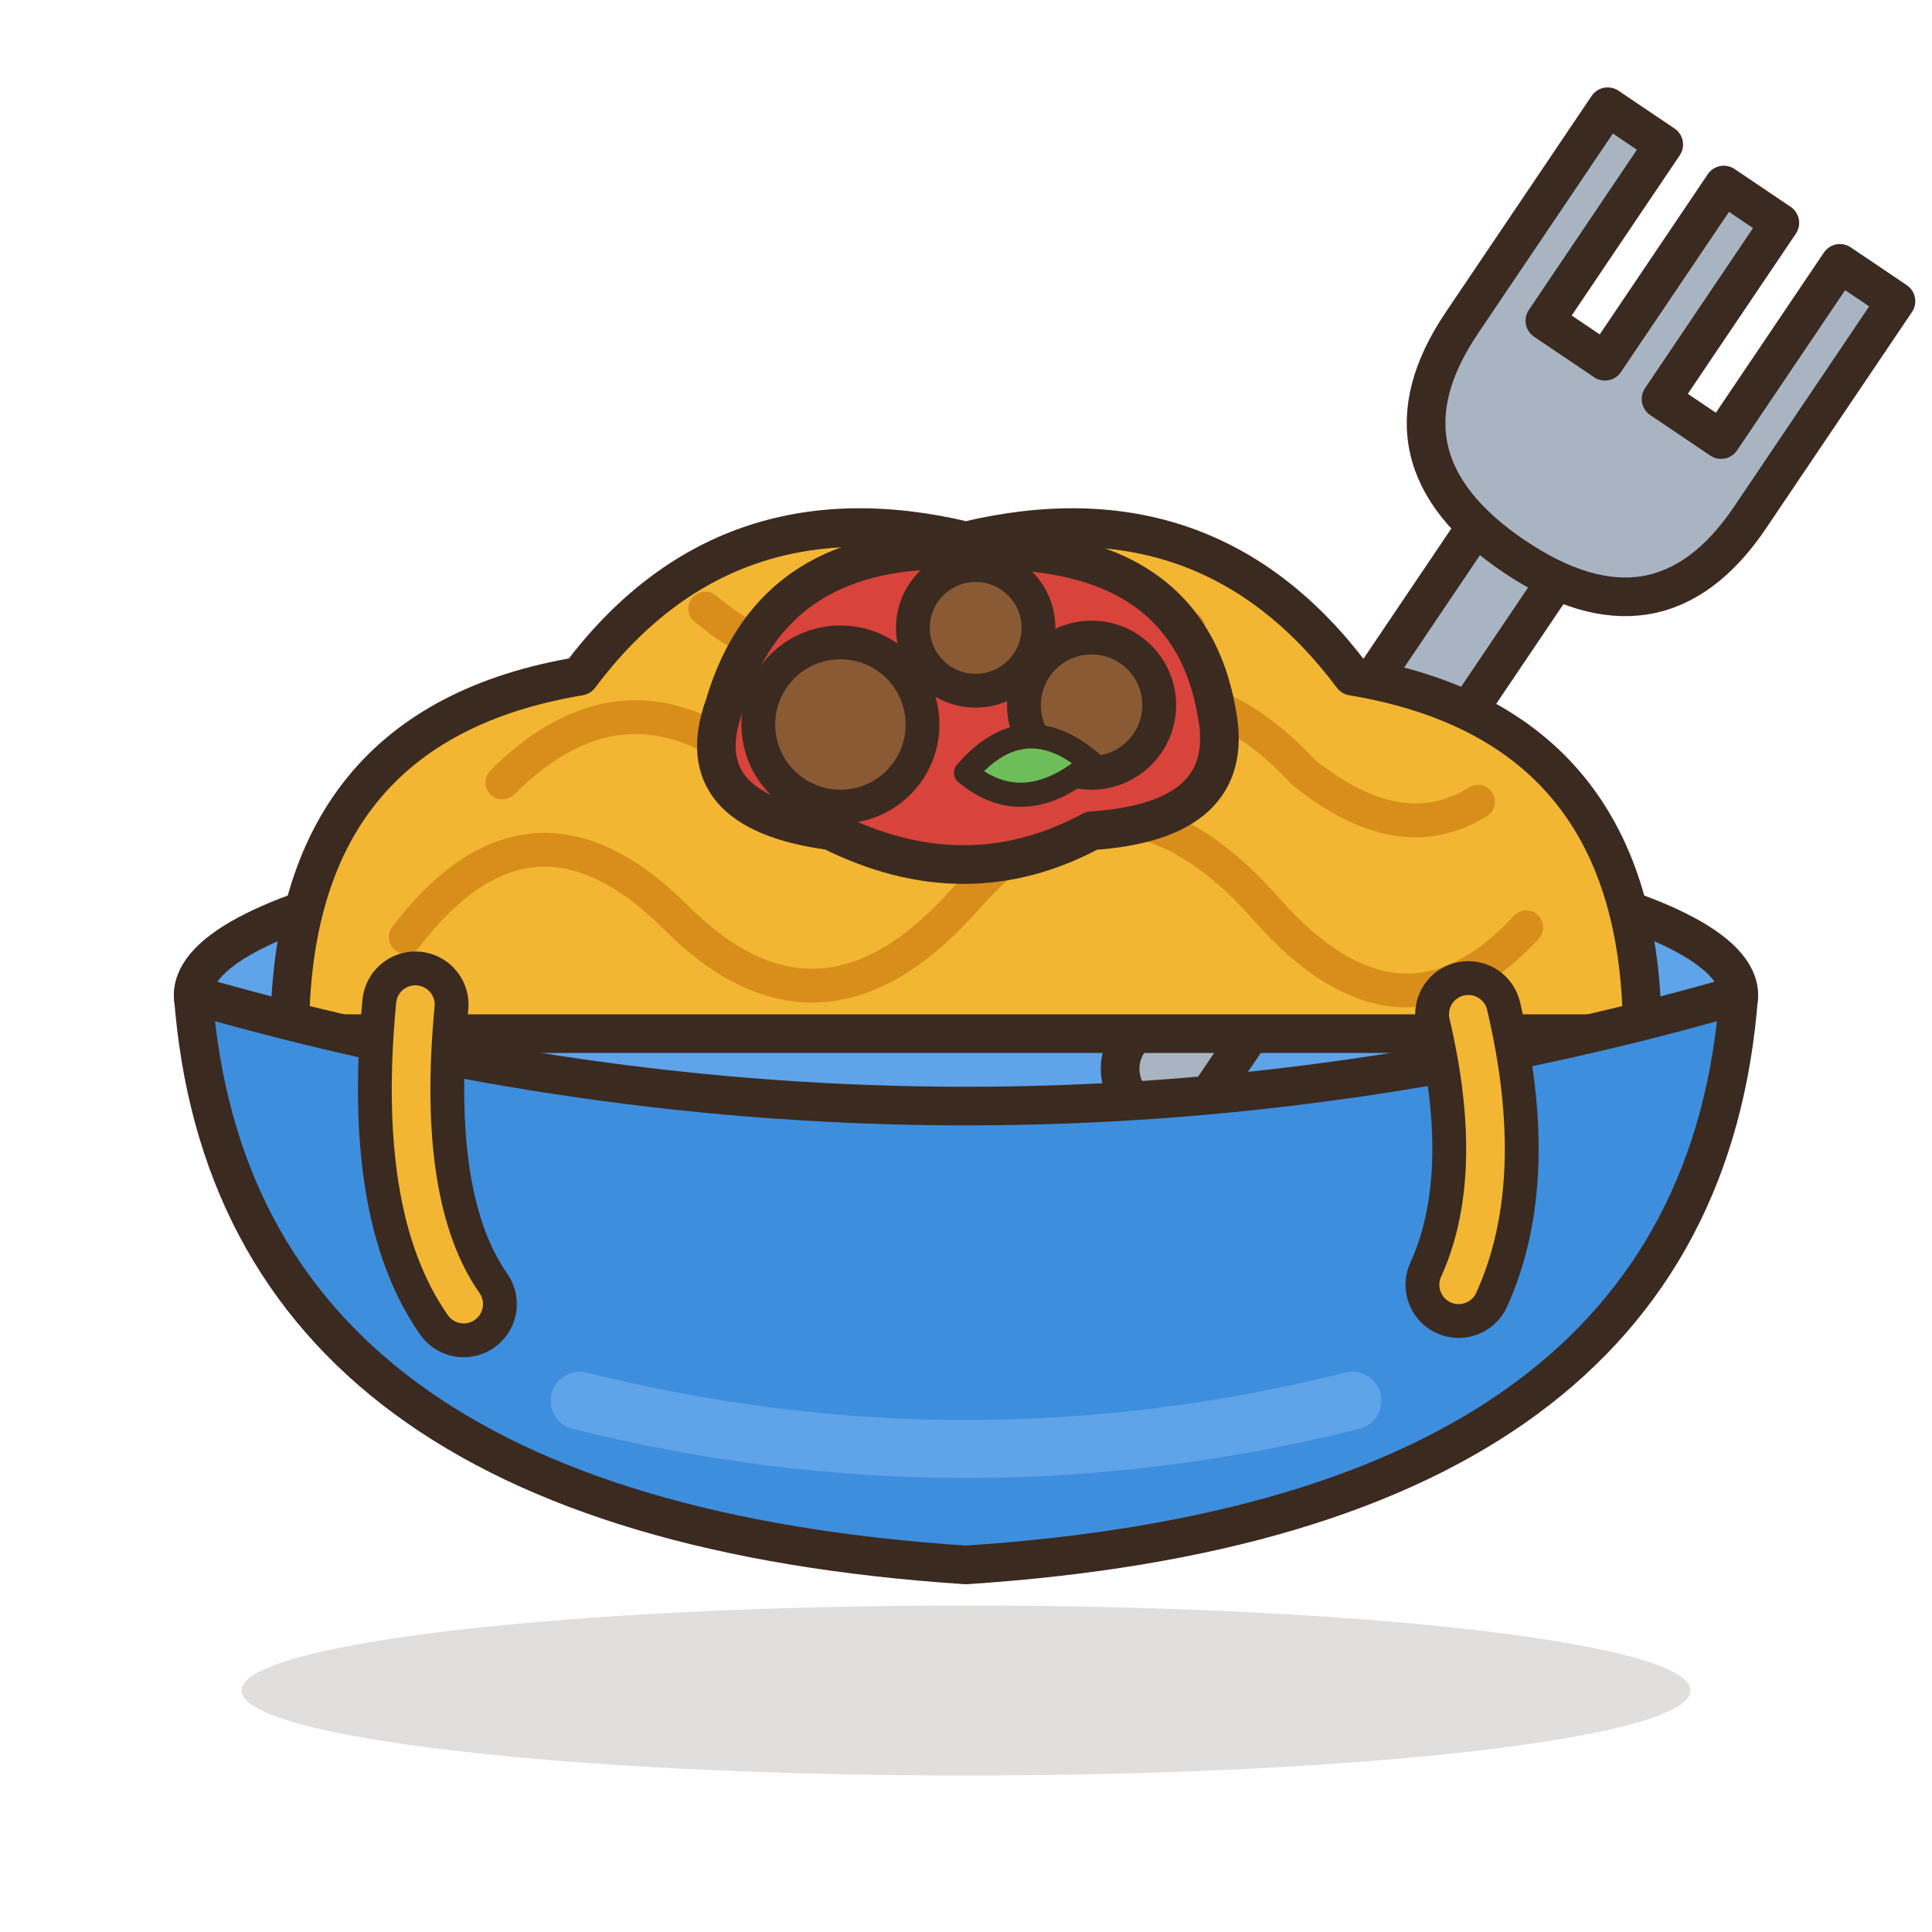
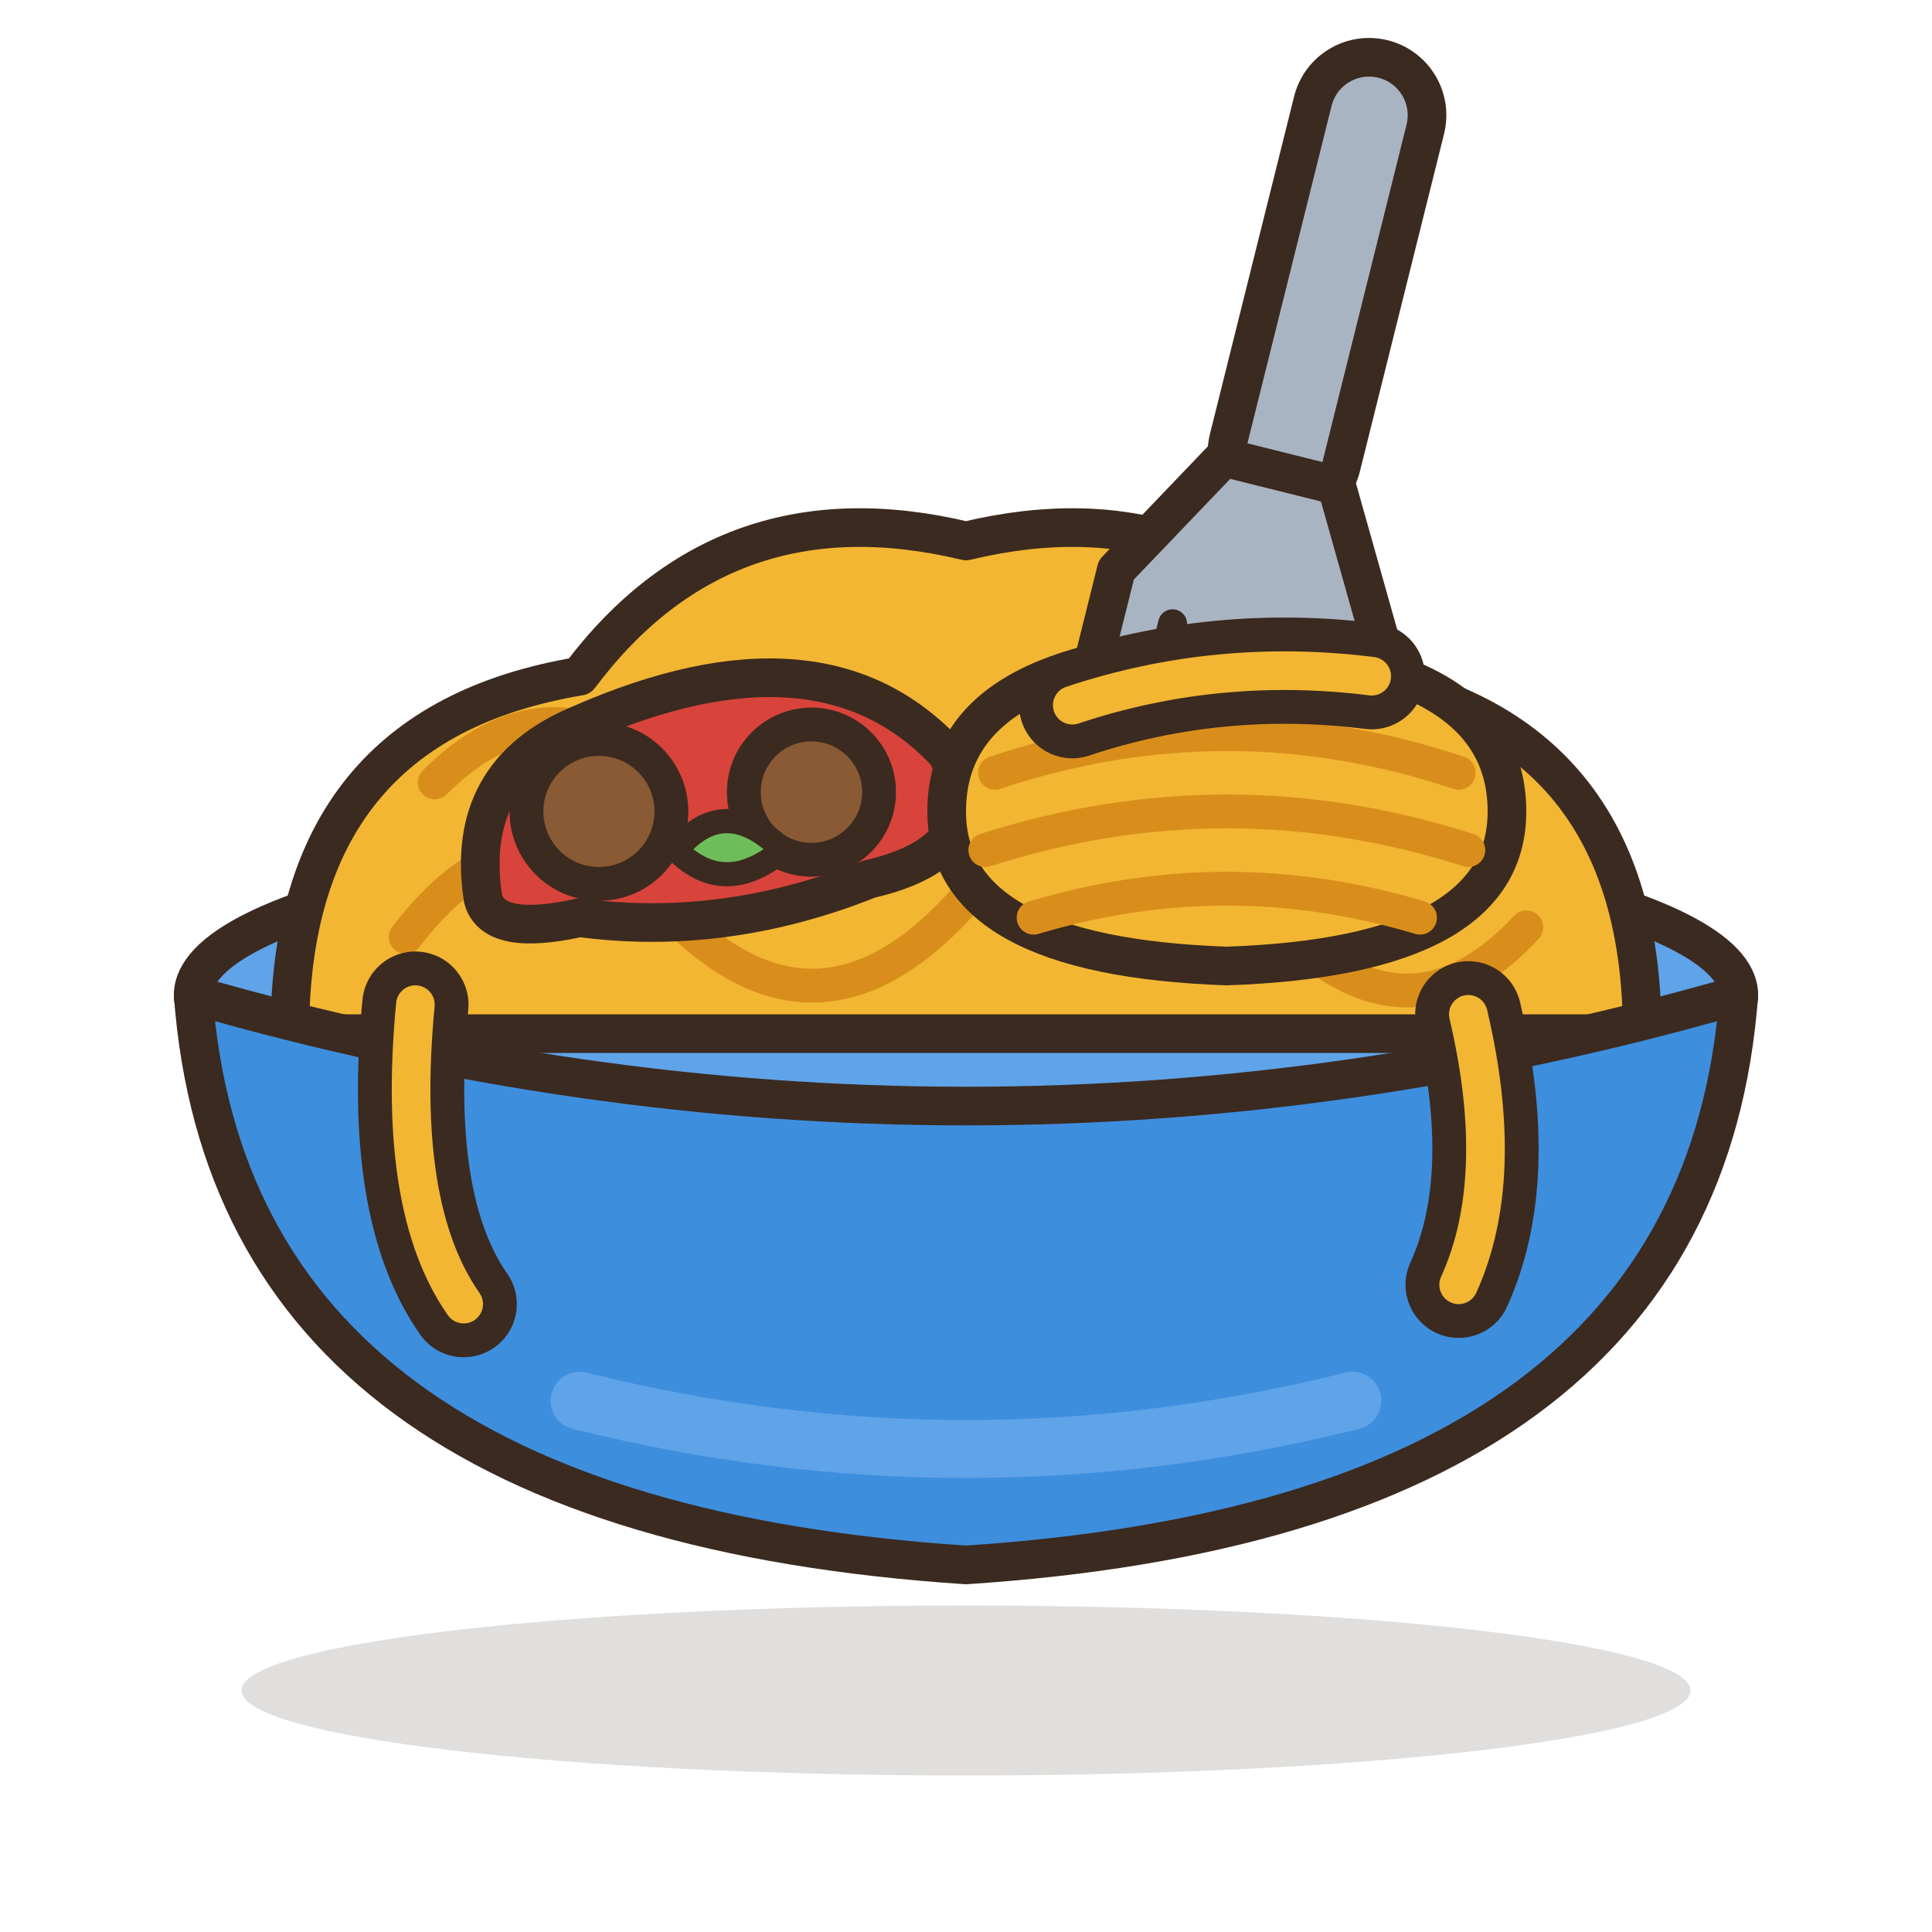
<svg xmlns="http://www.w3.org/2000/svg" viewBox="0 0 400 400" width="400" height="400">
  <ellipse cx="200" cy="350" rx="150" ry="17.6" fill="#3B2A20" fill-opacity="0.15" />
  <ellipse cx="200" cy="206" rx="160" ry="34" fill="#5FA3E8" stroke="#3B2A20" stroke-width="8" stroke-linejoin="round" stroke-linecap="round" />
-   <g transform="rotate(34 290 150)">
-     <rect x="280" y="96" width="20" height="150" rx="10" fill="#A9B4C2" stroke="#3B2A20" stroke-width="8" stroke-linejoin="round" stroke-linecap="round" />
-     <path d="M254 20 L254 74 Q254 108 290 108 Q326 108 326 74 L326 20 L312 20 L312 64 L297 64 L297 20 L283 20 L283 64 L268 64 L268 20 Z" fill="#A9B4C2" stroke="#3B2A20" stroke-width="8" stroke-linejoin="round" stroke-linecap="round" />
-   </g>
  <path d="M60 214 Q60 150 120 140 Q150 100 200 112 Q250 100 280 140 Q340 150 340 214 Z" fill="#F2B632" stroke="#3B2A20" stroke-width="8" stroke-linejoin="round" stroke-linecap="round" />
  <path d="M84 194 Q110 160 140 190 Q170 220 200 186 Q230 152 262 188 Q290 220 316 192" fill="none" stroke="#D98E1C" stroke-width="7" stroke-linecap="round" stroke-linejoin="round" />
-   <path d="M104 162 Q130 136 158 160 Q186 184 214 156 Q242 130 270 160 Q290 176 306 166" fill="none" stroke="#D98E1C" stroke-width="7" stroke-linecap="round" stroke-linejoin="round" />
-   <path d="M146 126 Q170 146 196 128 Q220 112 246 130" fill="none" stroke="#D98E1C" stroke-width="7" stroke-linecap="round" stroke-linejoin="round" />
-   <path d="M150 146 Q160 112 200 114 Q246 112 252 148 Q256 170 226 172 Q200 186 172 172 Q142 168 150 146 Z" fill="#D8433B" stroke="#3B2A20" stroke-width="8" stroke-linejoin="round" stroke-linecap="round" />
-   <circle cx="174" cy="150" r="17" fill="#8A5A34" stroke="#3B2A20" stroke-width="7" stroke-linejoin="round" stroke-linecap="round" />
-   <circle cx="226" cy="146" r="14" fill="#8A5A34" stroke="#3B2A20" stroke-width="7" stroke-linejoin="round" stroke-linecap="round" />
-   <circle cx="202" cy="130" r="13" fill="#8A5A34" stroke="#3B2A20" stroke-width="7" stroke-linejoin="round" stroke-linecap="round" />
-   <path d="M200 160 Q212 146 226 158 Q212 170 200 160 Z" fill="#6DBE5A" stroke="#3B2A20" stroke-width="5" stroke-linejoin="round" stroke-linecap="round" />
+   <path d="M90 162 Q112 140 136 158 Q160 178 186 156" fill="none" stroke="#D98E1C" stroke-width="7" stroke-linecap="round" stroke-linejoin="round" />
+   <path d="M100 186 Q96 160 120 150 Q170 128 196 156 Q206 176 180 182 Q150 194 120 190 Q102 194 100 186 Z" fill="#D8433B" stroke="#3B2A20" stroke-width="8" stroke-linejoin="round" stroke-linecap="round" />
+   <circle cx="124" cy="168" r="15" fill="#8A5A34" stroke="#3B2A20" stroke-width="7" stroke-linejoin="round" stroke-linecap="round" />
+   <circle cx="168" cy="164" r="14" fill="#8A5A34" stroke="#3B2A20" stroke-width="7" stroke-linejoin="round" stroke-linecap="round" />
+   <path d="M140 176 Q150 164 162 176 Q150 186 140 176 Z" fill="#6DBE5A" stroke="#3B2A20" stroke-width="5" stroke-linejoin="round" stroke-linecap="round" />
+   <g transform="rotate(14 252 150)">
+     <rect x="240" y="8" width="24" height="96" rx="12" fill="#A9B4C2" stroke="#3B2A20" stroke-width="8" stroke-linejoin="round" stroke-linecap="round" />
+     <path d="M240 96 L264 96 L280 124 L280 160 L224 160 L224 124 Z" fill="#A9B4C2" stroke="#3B2A20" stroke-width="8" stroke-linejoin="round" stroke-linecap="round" />
+     <path d="M238 132 L238 160" fill="none" stroke="#3B2A20" stroke-width="6" stroke-linecap="round" stroke-linejoin="round" />
+     <path d="M252 132 L252 160" fill="none" stroke="#3B2A20" stroke-width="6" stroke-linecap="round" stroke-linejoin="round" />
+     <path d="M266 132 L266 160" fill="none" stroke="#3B2A20" stroke-width="6" stroke-linecap="round" stroke-linejoin="round" />
+   </g>
+   <path d="M196 168 Q196 136 254 134 Q312 136 312 168 Q312 198 254 200 Q196 198 196 168 Z" fill="#F2B632" stroke="#3B2A20" stroke-width="8" stroke-linejoin="round" stroke-linecap="round" />
+   <path d="M206 160 Q254 144 302 160" fill="none" stroke="#D98E1C" stroke-width="7" stroke-linecap="round" stroke-linejoin="round" />
+   <path d="M204 176 Q254 160 304 176" fill="none" stroke="#D98E1C" stroke-width="7" stroke-linecap="round" stroke-linejoin="round" />
+   <path d="M214 190 Q254 178 294 190" fill="none" stroke="#D98E1C" stroke-width="7" stroke-linecap="round" stroke-linejoin="round" />
+   <path d="M222 146 Q252 136 284 140" fill="none" stroke="#3B2A20" stroke-width="22" stroke-linecap="round" stroke-linejoin="round" />
+   <path d="M222 146 Q252 136 284 140" fill="none" stroke="#F2B632" stroke-width="8" stroke-linecap="round" stroke-linejoin="round" />
  <path d="M40 206 Q200 252 360 206 Q352 314 200 324 Q48 314 40 206 Z" fill="#3E8EDE" stroke="#3B2A20" stroke-width="8" stroke-linejoin="round" stroke-linecap="round" />
  <path d="M86 208 Q82 250 96 270" fill="none" stroke="#3B2A20" stroke-width="22" stroke-linecap="round" stroke-linejoin="round" />
  <path d="M86 208 Q82 250 96 270" fill="none" stroke="#F2B632" stroke-width="8" stroke-linecap="round" stroke-linejoin="round" />
  <path d="M304 210 Q312 244 302 266" fill="none" stroke="#3B2A20" stroke-width="22" stroke-linecap="round" stroke-linejoin="round" />
  <path d="M304 210 Q312 244 302 266" fill="none" stroke="#F2B632" stroke-width="8" stroke-linecap="round" stroke-linejoin="round" />
  <path d="M120 290 Q200 310 280 290" fill="none" stroke="#5FA3E8" stroke-width="12" stroke-linecap="round" stroke-linejoin="round" />
</svg>
